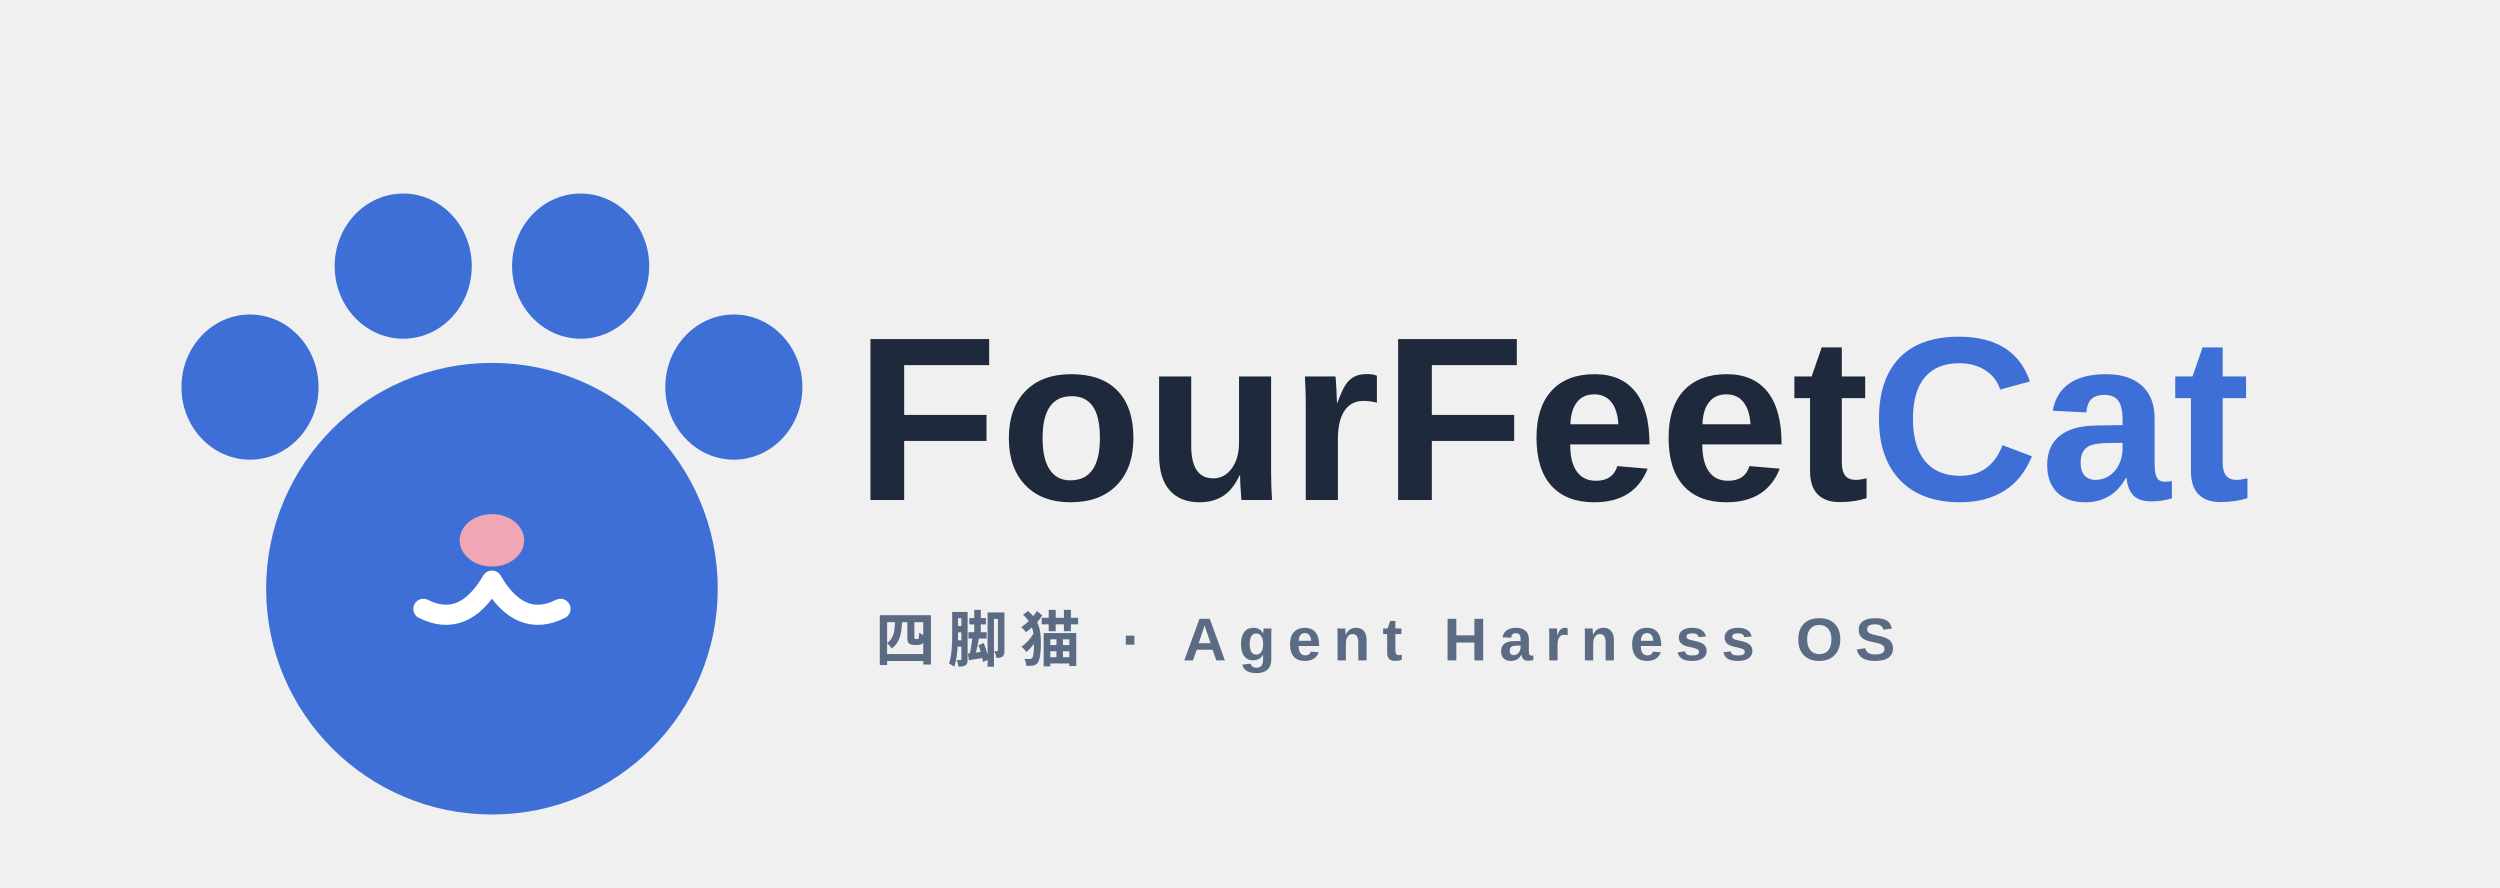
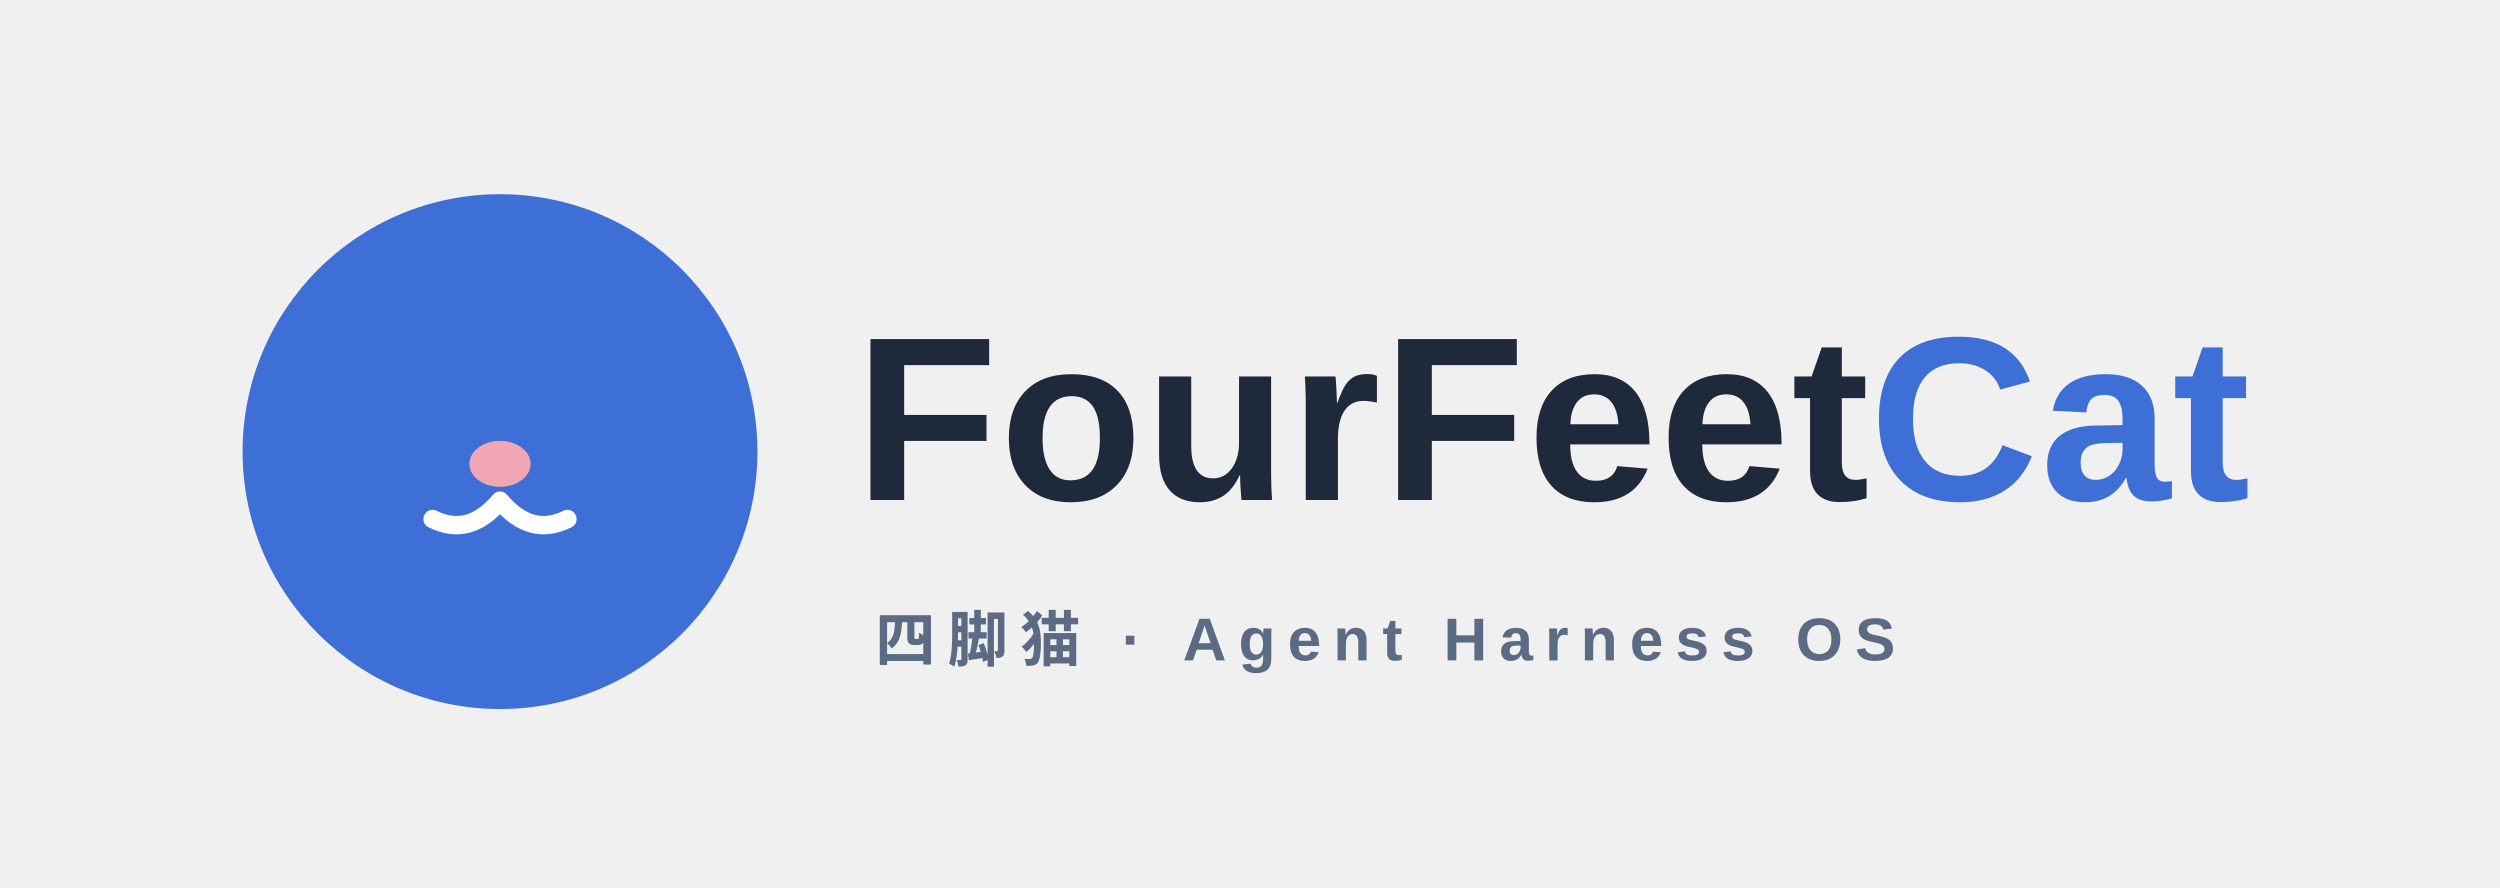
<svg xmlns="http://www.w3.org/2000/svg" viewBox="0 0 620 220" font-family="'PingFang SC','Segoe UI','Helvetica Neue',Arial,sans-serif">
-   <g transform="translate(22,8)">
-     <ellipse cx="40" cy="88" rx="17" ry="18" fill="#3D6FD6" />
-     <ellipse cx="78" cy="58" rx="17" ry="18" fill="#3D6FD6" />
-     <ellipse cx="122" cy="58" rx="17" ry="18" fill="#3D6FD6" />
-     <ellipse cx="160" cy="88" rx="17" ry="18" fill="#3D6FD6" />
-     <circle cx="100" cy="138" r="56" fill="#3D6FD6" />
-     <ellipse cx="100" cy="126" rx="8" ry="6.5" fill="#F0A6B5" />
-     <path d="M 100 136 Q 93 148 83 143 M 100 136 Q 107 148 117 143" stroke="#FFFFFF" stroke-width="5" stroke-linecap="round" fill="none" />
+   <g transform="translate(48,36) scale(0.76)">
+     <circle cx="100" cy="100" r="84" fill="#3D6FD6" />
+     <ellipse cx="100" cy="104" rx="10" ry="7.5" fill="#F0A6B5" />
+     <path d="M 100 116 Q 90 128 78 122 M 100 116 Q 110 128 122 122" stroke="#FFFFFF" stroke-width="6" stroke-linecap="round" fill="none" />
  </g>
  <text x="212" y="124" font-size="58" font-weight="700" fill="#1E293B" letter-spacing="0.5">FourFeet<tspan fill="#3D6FD6" font-weight="800">Cat</tspan>
  </text>
  <text x="217" y="164" font-size="15" font-weight="600" fill="#5B6B84" letter-spacing="3">四脚猫 · Agent Harness OS</text>
</svg>
